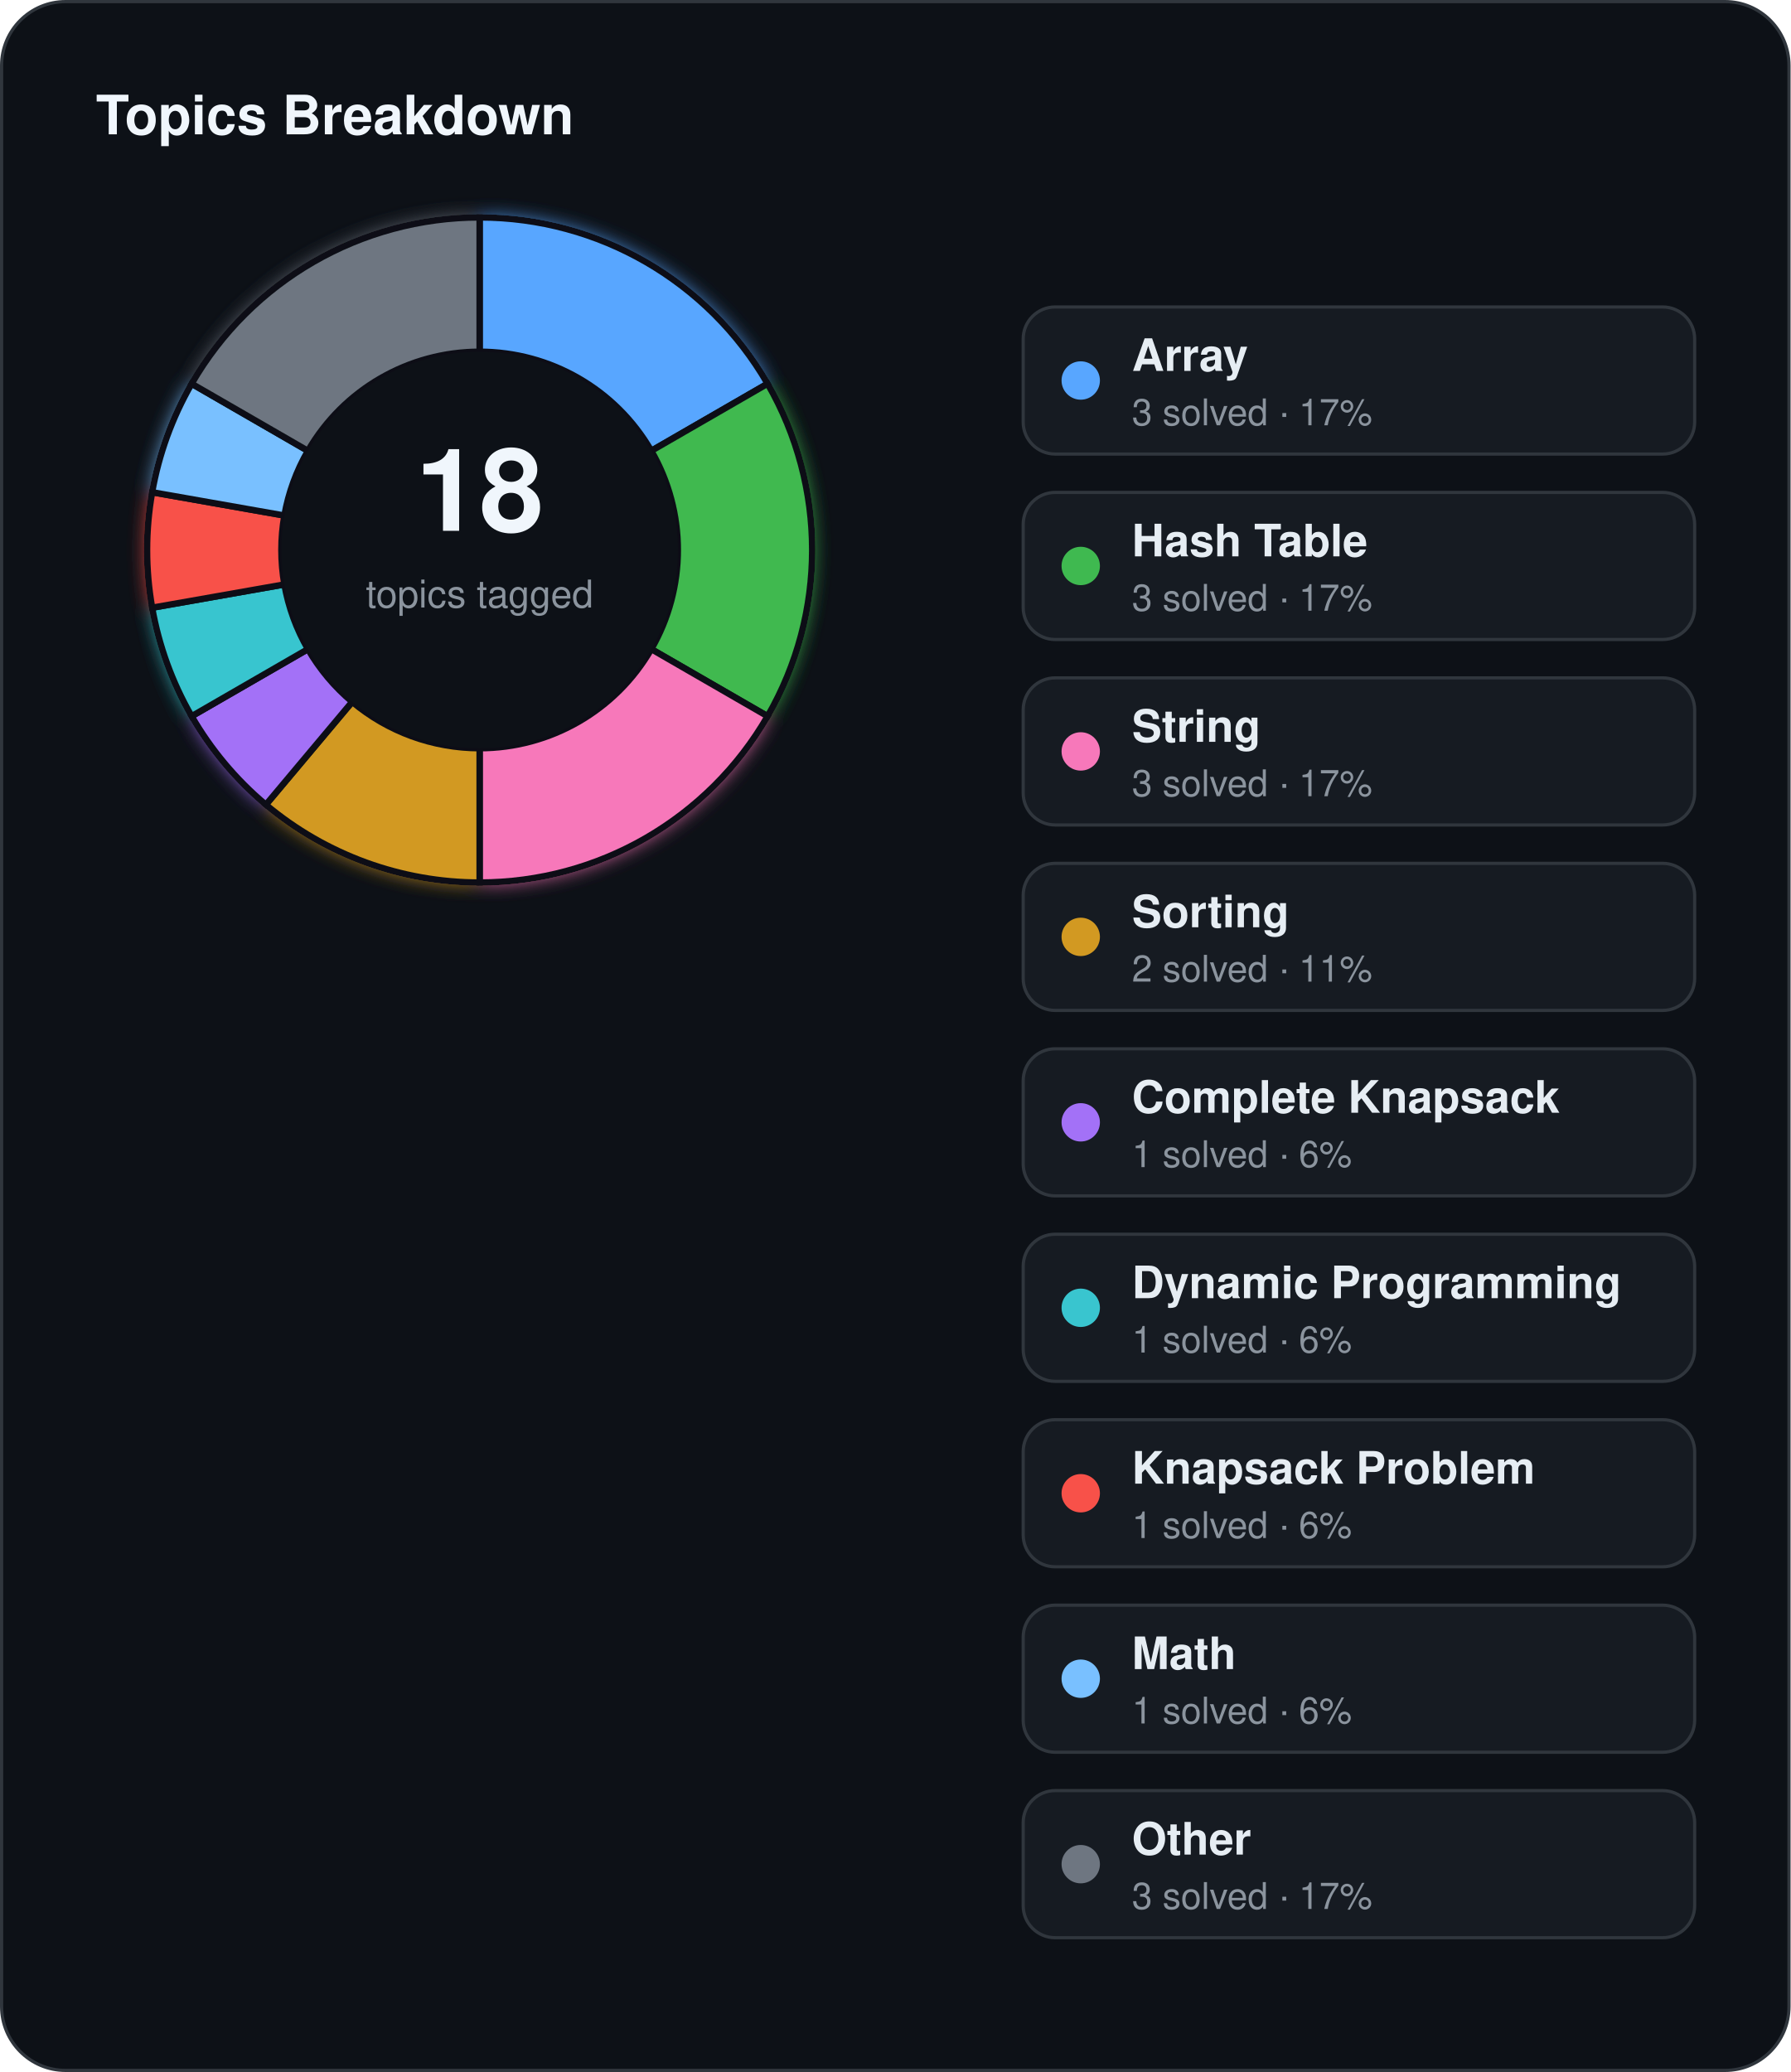
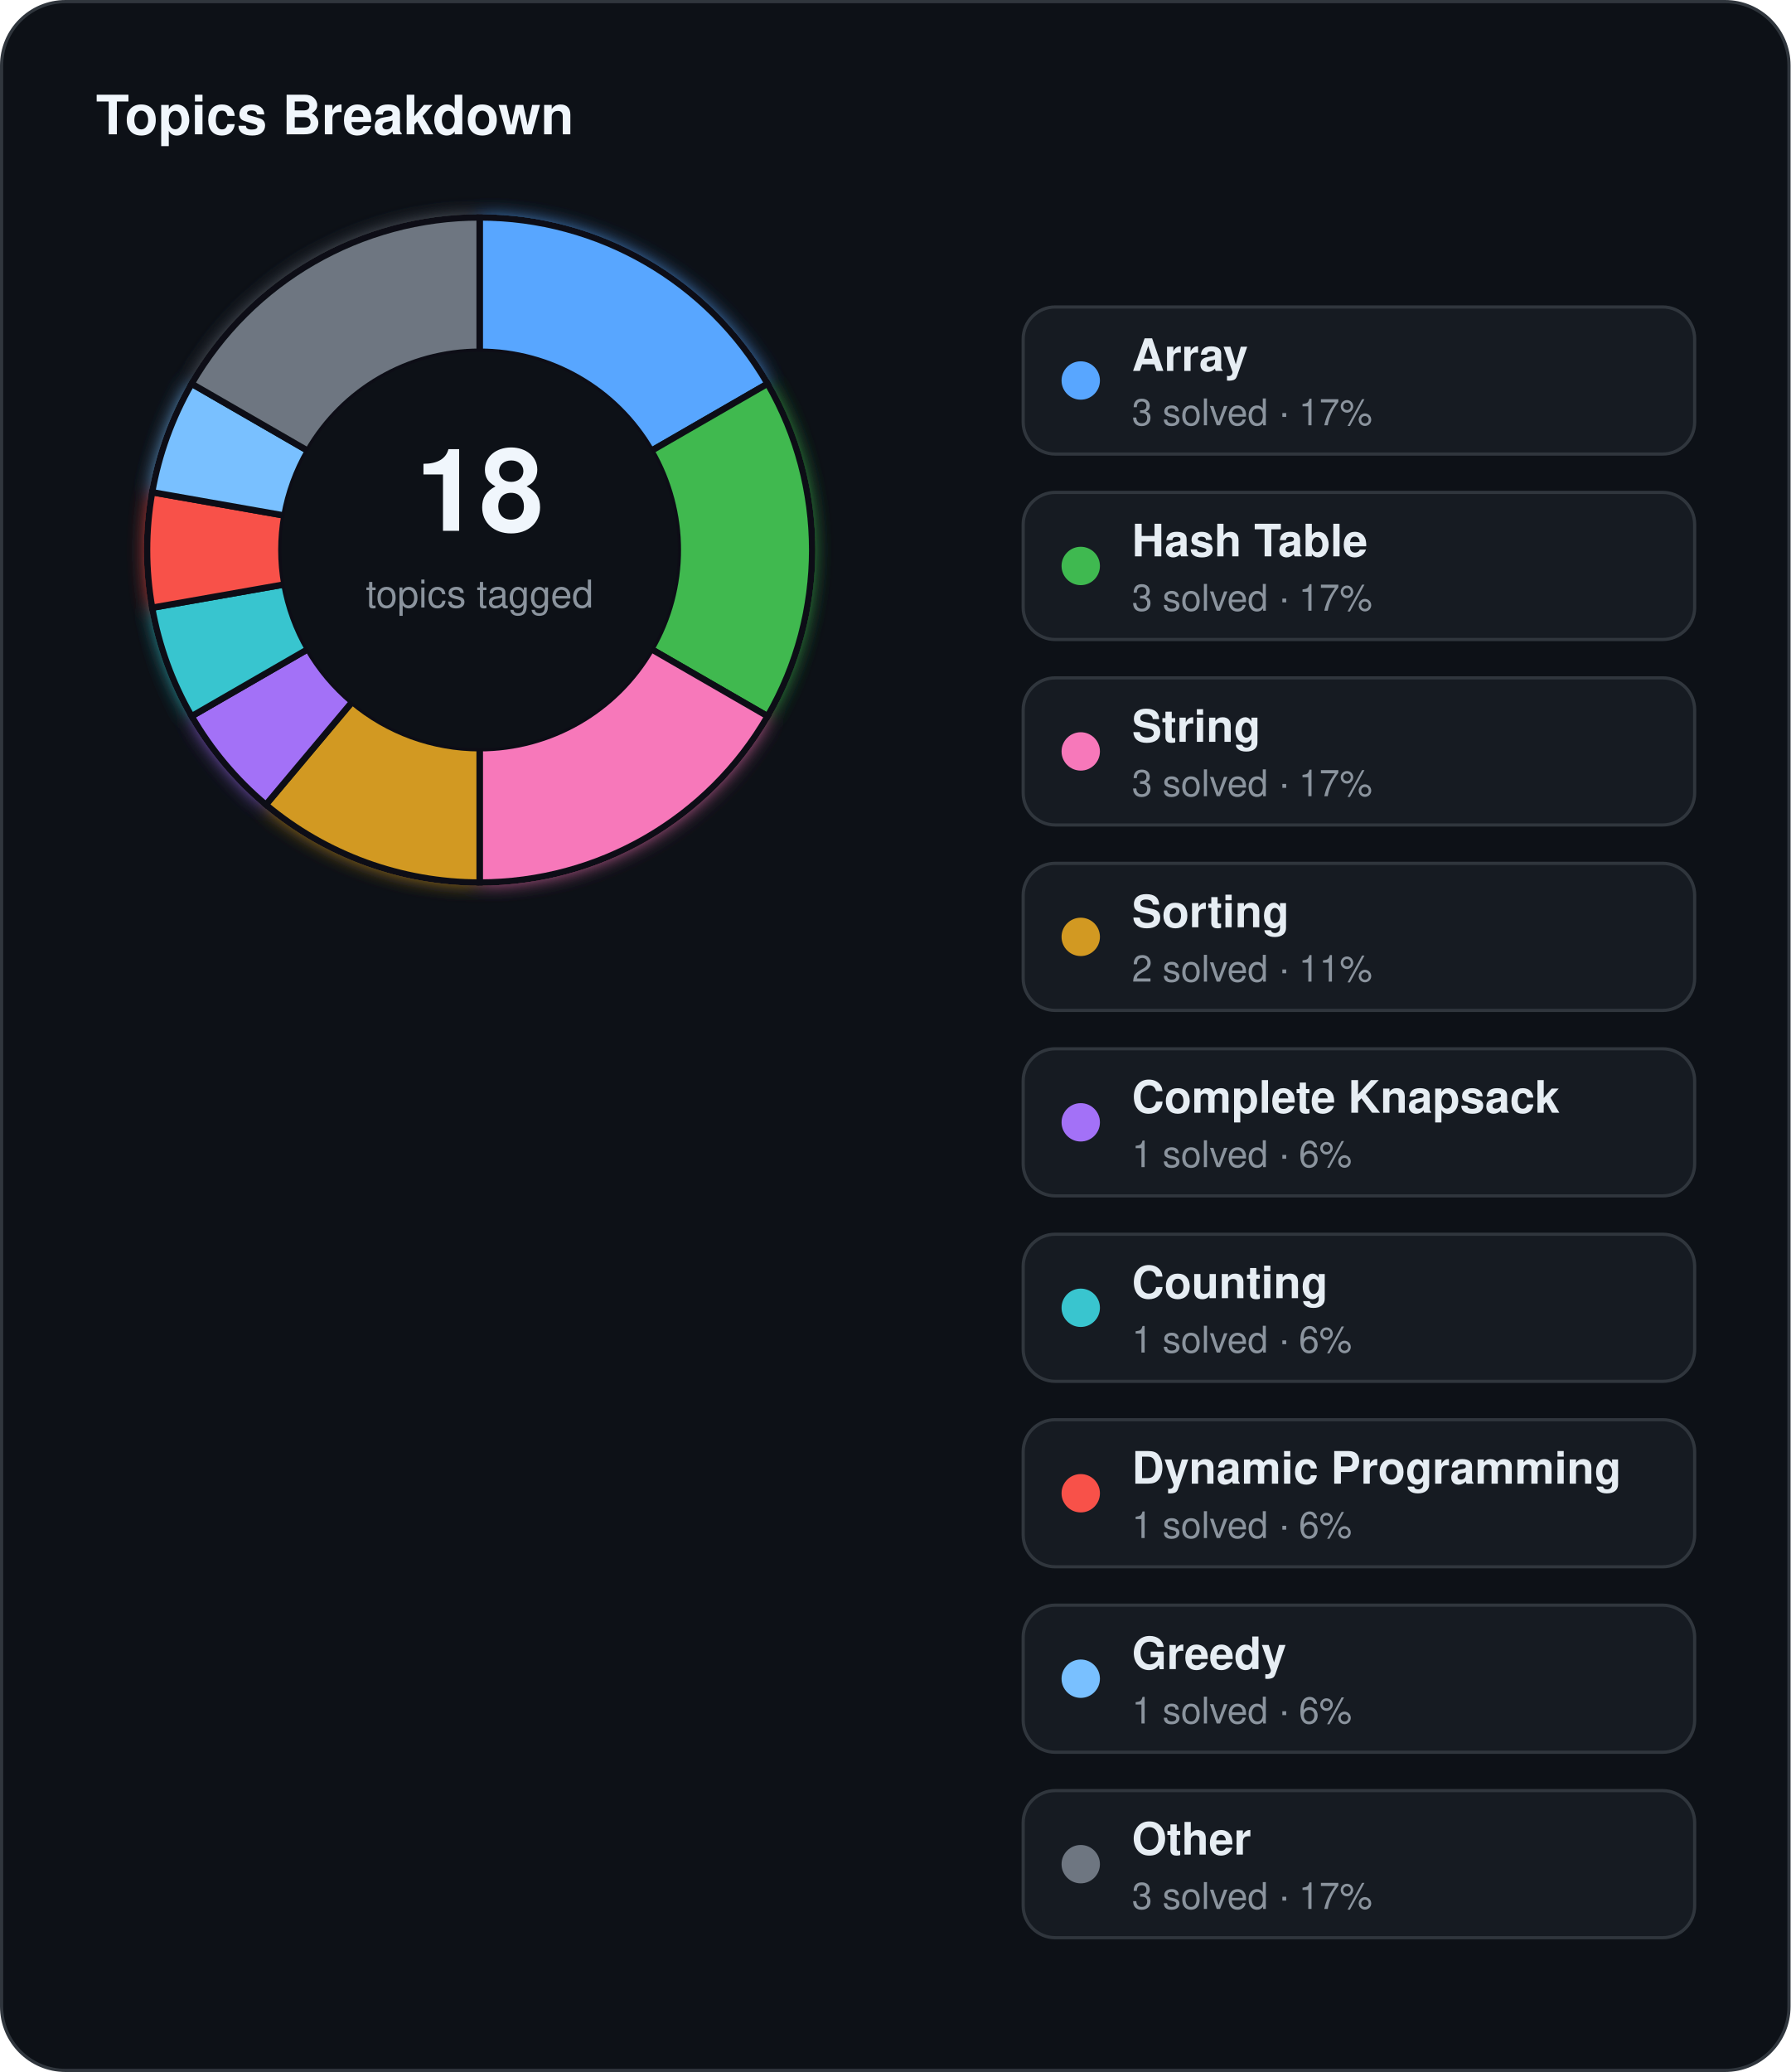
<svg xmlns="http://www.w3.org/2000/svg" width="560" height="648" viewBox="0 0 560 648">
  <defs>
    <filter id="topics-glow" x="-60%" y="-60%" width="220%" height="220%">
      <feGaussianBlur stdDeviation="3" result="blur" />
      <feMerge>
        <feMergeNode in="blur" />
        <feMergeNode in="SourceGraphic" />
      </feMerge>
    </filter>
  </defs>
  <rect x="0.5" y="0.5" width="559" height="647" rx="20" fill="#0d1117" stroke="#30363d" stroke-width="1" />
  <text x="30" y="42" fill="#f0f6fc" font-family="Segoe UI, Helvetica, Arial, sans-serif" font-size="17" font-weight="700">Topics Breakdown</text>
  <g filter="url(#topics-glow)">
    <path d="M 150.00,68.00 A 104,104 0 0 1 240.07,120.00 L 203.69,141.00 A 62,62 0 0 0 150.00,110.00 Z" fill="#58a6ff" stroke="#0d1117" stroke-width="2" />
    <path d="M 240.07,120.00 A 104,104 0 0 1 240.07,224.00 L 203.69,203.00 A 62,62 0 0 0 203.69,141.00 Z" fill="#3fb950" stroke="#0d1117" stroke-width="2" />
    <path d="M 240.07,224.00 A 104,104 0 0 1 150.00,276.00 L 150.00,234.00 A 62,62 0 0 0 203.69,203.00 Z" fill="#f778ba" stroke="#0d1117" stroke-width="2" />
    <path d="M 150.00,276.00 A 104,104 0 0 1 83.15,251.67 L 110.15,219.49 A 62,62 0 0 0 150.00,234.00 Z" fill="#d29922" stroke="#0d1117" stroke-width="2" />
    <path d="M 83.15,251.67 A 104,104 0 0 1 59.93,224.00 L 96.31,203.00 A 62,62 0 0 0 110.15,219.49 Z" fill="#a371f7" stroke="#0d1117" stroke-width="2" />
    <path d="M 59.93,224.00 A 104,104 0 0 1 47.58,190.06 L 88.94,182.77 A 62,62 0 0 0 96.31,203.00 Z" fill="#39c5cf" stroke="#0d1117" stroke-width="2" />
    <path d="M 47.58,190.06 A 104,104 0 0 1 47.58,153.94 L 88.94,161.23 A 62,62 0 0 0 88.94,182.77 Z" fill="#f85149" stroke="#0d1117" stroke-width="2" />
    <path d="M 47.58,153.94 A 104,104 0 0 1 59.93,120.00 L 96.31,141.00 A 62,62 0 0 0 88.94,161.23 Z" fill="#79c0ff" stroke="#0d1117" stroke-width="2" />
    <path d="M 59.93,120.00 A 104,104 0 0 1 150.00,68.00 L 150.00,110.00 A 62,62 0 0 0 96.31,141.00 Z" fill="#6e7681" stroke="#0d1117" stroke-width="2" />
  </g>
  <circle cx="150" cy="172" r="62" fill="#0d1117" />
  <text x="150" y="166" text-anchor="middle" fill="#f0f6fc" font-family="Segoe UI, Helvetica, Arial, sans-serif" font-size="36" font-weight="700">18</text>
  <text x="150" y="190" text-anchor="middle" fill="#8b949e" font-family="Segoe UI, Helvetica, Arial, sans-serif" font-size="12">topics tagged</text>
  <rect x="320" y="96" width="210" height="46" rx="10" fill="#161b22" stroke="#30363d" stroke-width="1" />
  <circle cx="338" cy="119" r="6" fill="#58a6ff" />
  <text x="354" y="116" fill="#e6edf3" font-family="Segoe UI, Helvetica, Arial, sans-serif" font-size="14" font-weight="600">Array</text>
  <text x="354" y="133" fill="#8b949e" font-family="Segoe UI, Helvetica, Arial, sans-serif" font-size="11.5">3 solved · 17%</text>
  <rect x="320" y="154" width="210" height="46" rx="10" fill="#161b22" stroke="#30363d" stroke-width="1" />
  <circle cx="338" cy="177" r="6" fill="#3fb950" />
  <text x="354" y="174" fill="#e6edf3" font-family="Segoe UI, Helvetica, Arial, sans-serif" font-size="14" font-weight="600">Hash Table</text>
  <text x="354" y="191" fill="#8b949e" font-family="Segoe UI, Helvetica, Arial, sans-serif" font-size="11.5">3 solved · 17%</text>
  <rect x="320" y="212" width="210" height="46" rx="10" fill="#161b22" stroke="#30363d" stroke-width="1" />
  <circle cx="338" cy="235" r="6" fill="#f778ba" />
  <text x="354" y="232" fill="#e6edf3" font-family="Segoe UI, Helvetica, Arial, sans-serif" font-size="14" font-weight="600">String</text>
  <text x="354" y="249" fill="#8b949e" font-family="Segoe UI, Helvetica, Arial, sans-serif" font-size="11.5">3 solved · 17%</text>
  <rect x="320" y="270" width="210" height="46" rx="10" fill="#161b22" stroke="#30363d" stroke-width="1" />
  <circle cx="338" cy="293" r="6" fill="#d29922" />
  <text x="354" y="290" fill="#e6edf3" font-family="Segoe UI, Helvetica, Arial, sans-serif" font-size="14" font-weight="600">Sorting</text>
  <text x="354" y="307" fill="#8b949e" font-family="Segoe UI, Helvetica, Arial, sans-serif" font-size="11.5">2 solved · 11%</text>
  <rect x="320" y="328" width="210" height="46" rx="10" fill="#161b22" stroke="#30363d" stroke-width="1" />
  <circle cx="338" cy="351" r="6" fill="#a371f7" />
  <text x="354" y="348" fill="#e6edf3" font-family="Segoe UI, Helvetica, Arial, sans-serif" font-size="14" font-weight="600">Complete Knapsack</text>
  <text x="354" y="365" fill="#8b949e" font-family="Segoe UI, Helvetica, Arial, sans-serif" font-size="11.5">1 solved · 6%</text>
  <rect x="320" y="386" width="210" height="46" rx="10" fill="#161b22" stroke="#30363d" stroke-width="1" />
  <circle cx="338" cy="409" r="6" fill="#39c5cf" />
-   <text x="354" y="406" fill="#e6edf3" font-family="Segoe UI, Helvetica, Arial, sans-serif" font-size="14" font-weight="600">Dynamic Programming</text>
+   <text x="354" y="406" fill="#e6edf3" font-family="Segoe UI, Helvetica, Arial, sans-serif" font-size="14" font-weight="600">Counting</text>
  <text x="354" y="423" fill="#8b949e" font-family="Segoe UI, Helvetica, Arial, sans-serif" font-size="11.5">1 solved · 6%</text>
  <rect x="320" y="444" width="210" height="46" rx="10" fill="#161b22" stroke="#30363d" stroke-width="1" />
  <circle cx="338" cy="467" r="6" fill="#f85149" />
-   <text x="354" y="464" fill="#e6edf3" font-family="Segoe UI, Helvetica, Arial, sans-serif" font-size="14" font-weight="600">Knapsack Problem</text>
+   <text x="354" y="464" fill="#e6edf3" font-family="Segoe UI, Helvetica, Arial, sans-serif" font-size="14" font-weight="600">Dynamic Programming</text>
  <text x="354" y="481" fill="#8b949e" font-family="Segoe UI, Helvetica, Arial, sans-serif" font-size="11.5">1 solved · 6%</text>
  <rect x="320" y="502" width="210" height="46" rx="10" fill="#161b22" stroke="#30363d" stroke-width="1" />
  <circle cx="338" cy="525" r="6" fill="#79c0ff" />
-   <text x="354" y="522" fill="#e6edf3" font-family="Segoe UI, Helvetica, Arial, sans-serif" font-size="14" font-weight="600">Math</text>
+   <text x="354" y="522" fill="#e6edf3" font-family="Segoe UI, Helvetica, Arial, sans-serif" font-size="14" font-weight="600">Greedy</text>
  <text x="354" y="539" fill="#8b949e" font-family="Segoe UI, Helvetica, Arial, sans-serif" font-size="11.5">1 solved · 6%</text>
  <rect x="320" y="560" width="210" height="46" rx="10" fill="#161b22" stroke="#30363d" stroke-width="1" />
  <circle cx="338" cy="583" r="6" fill="#6e7681" />
  <text x="354" y="580" fill="#e6edf3" font-family="Segoe UI, Helvetica, Arial, sans-serif" font-size="14" font-weight="600">Other</text>
  <text x="354" y="597" fill="#8b949e" font-family="Segoe UI, Helvetica, Arial, sans-serif" font-size="11.5">3 solved · 17%</text>
</svg>
